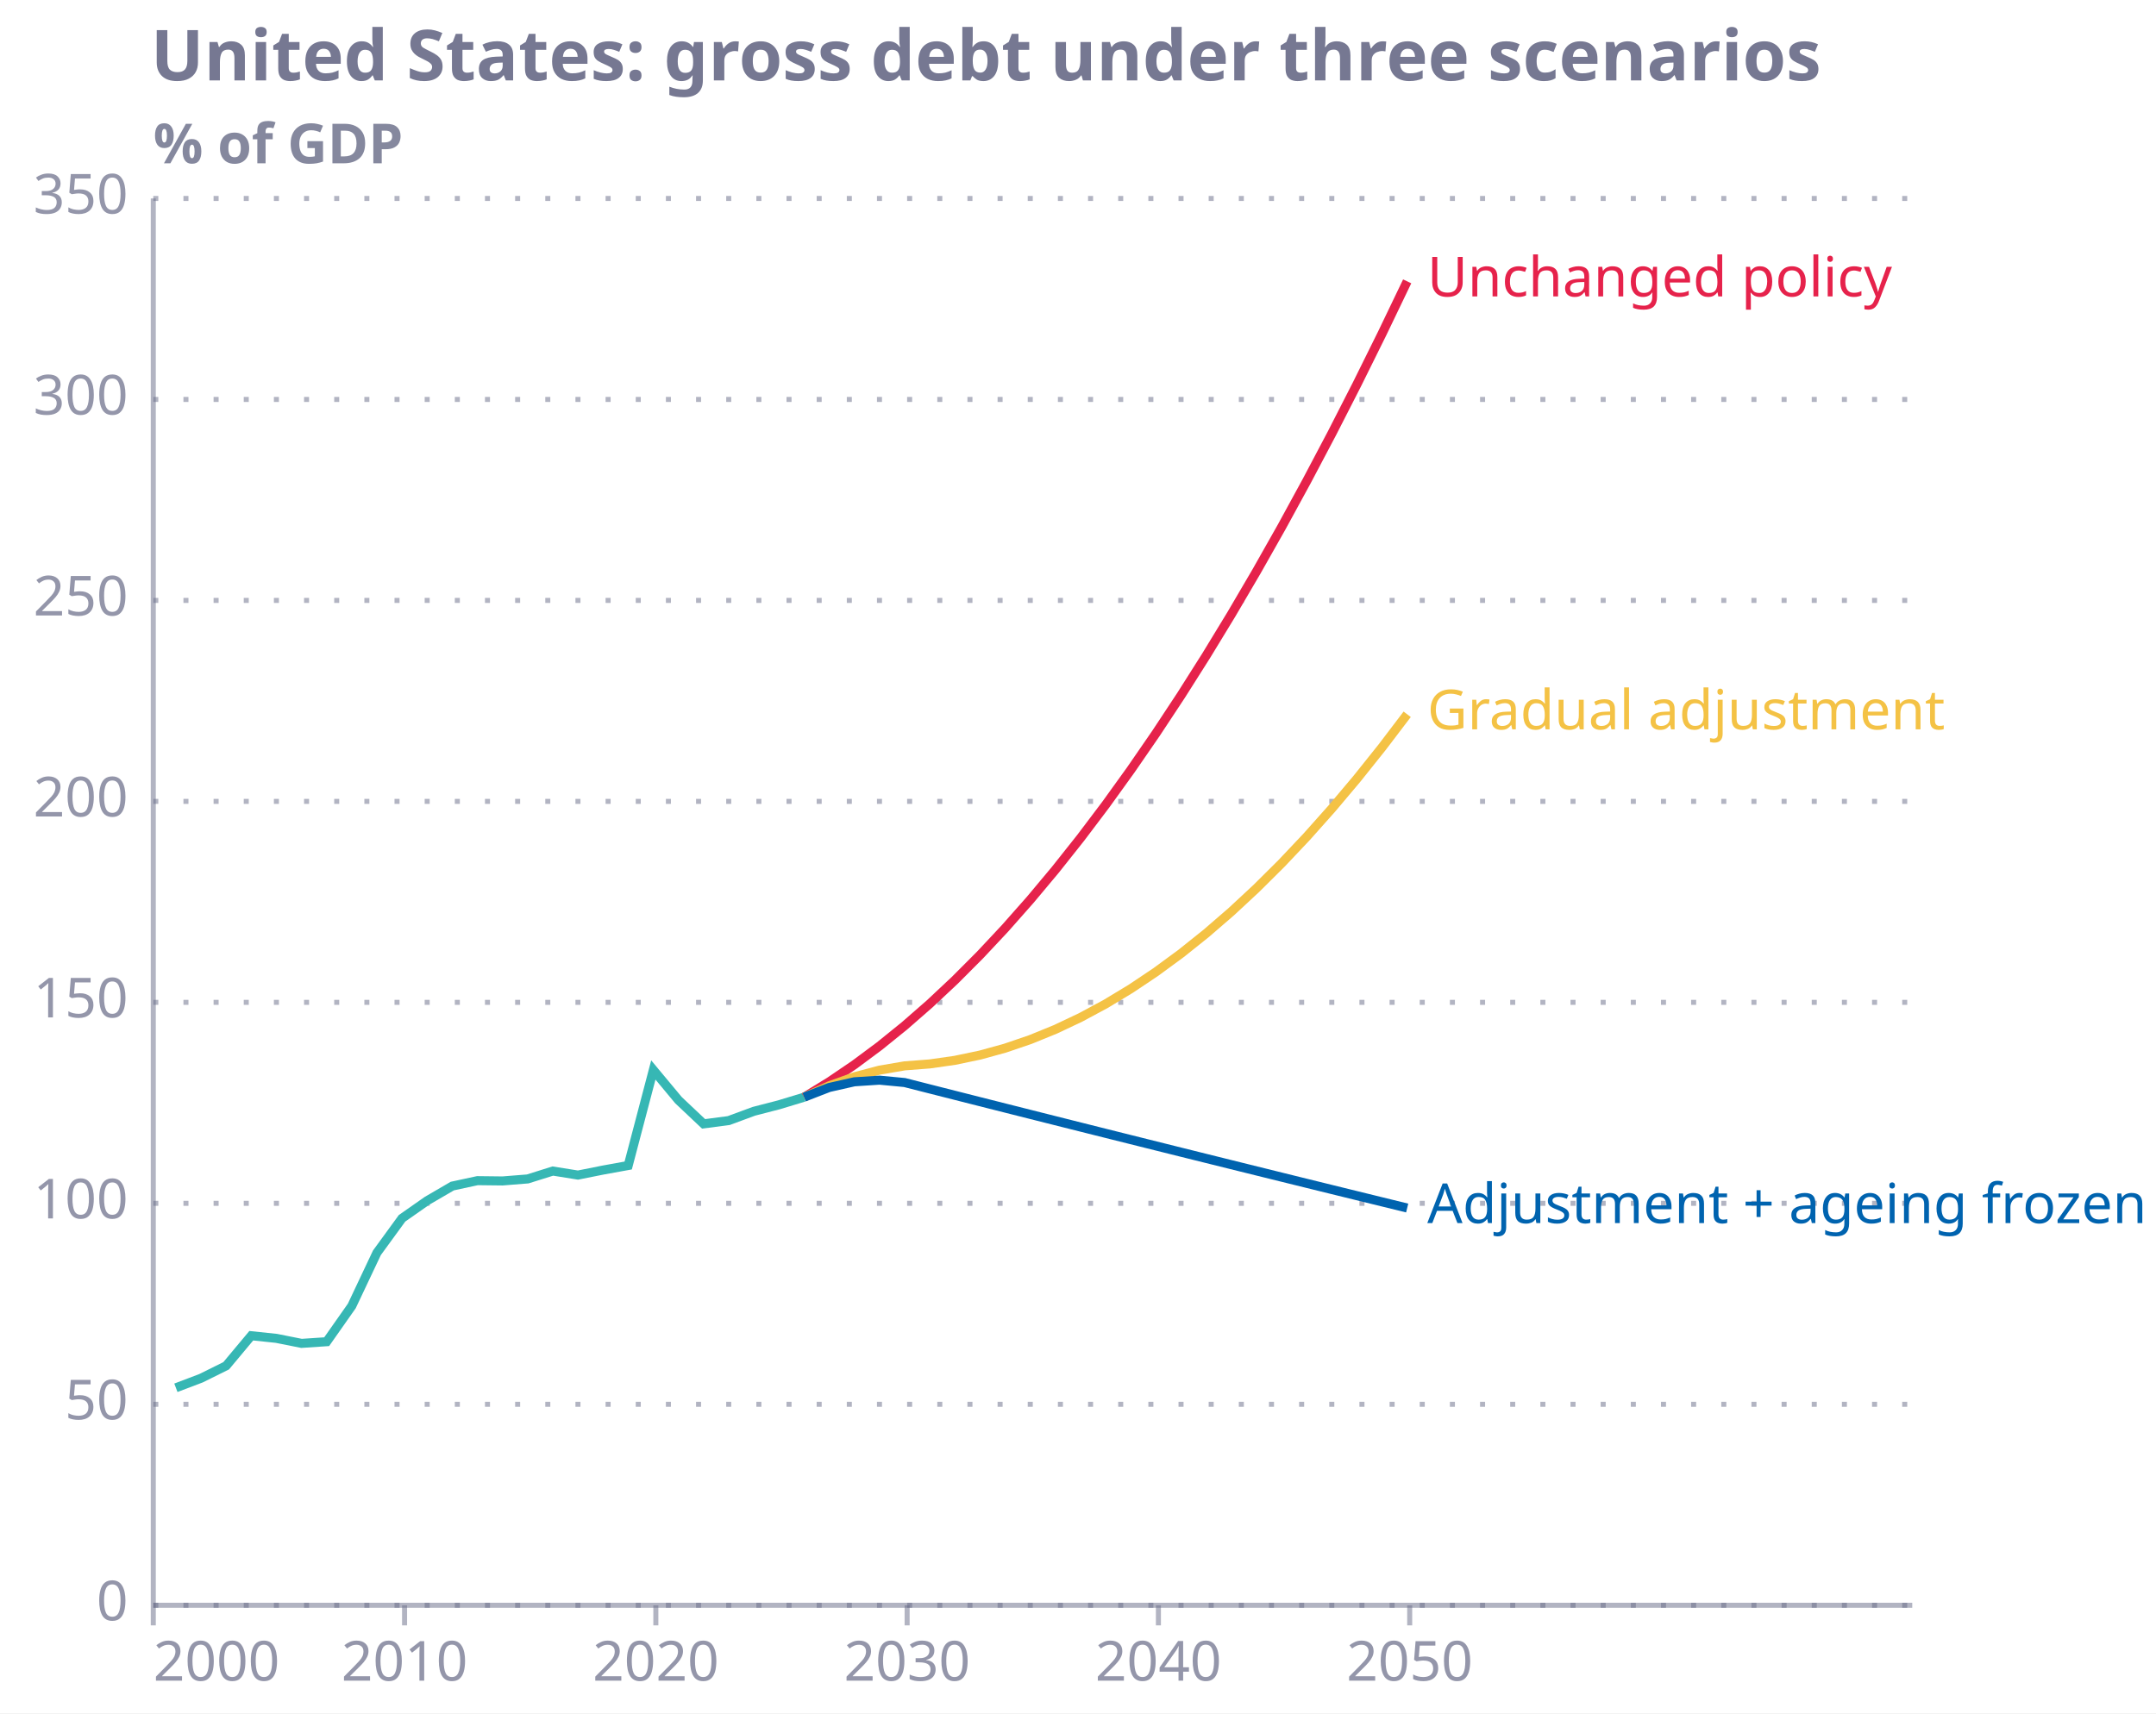
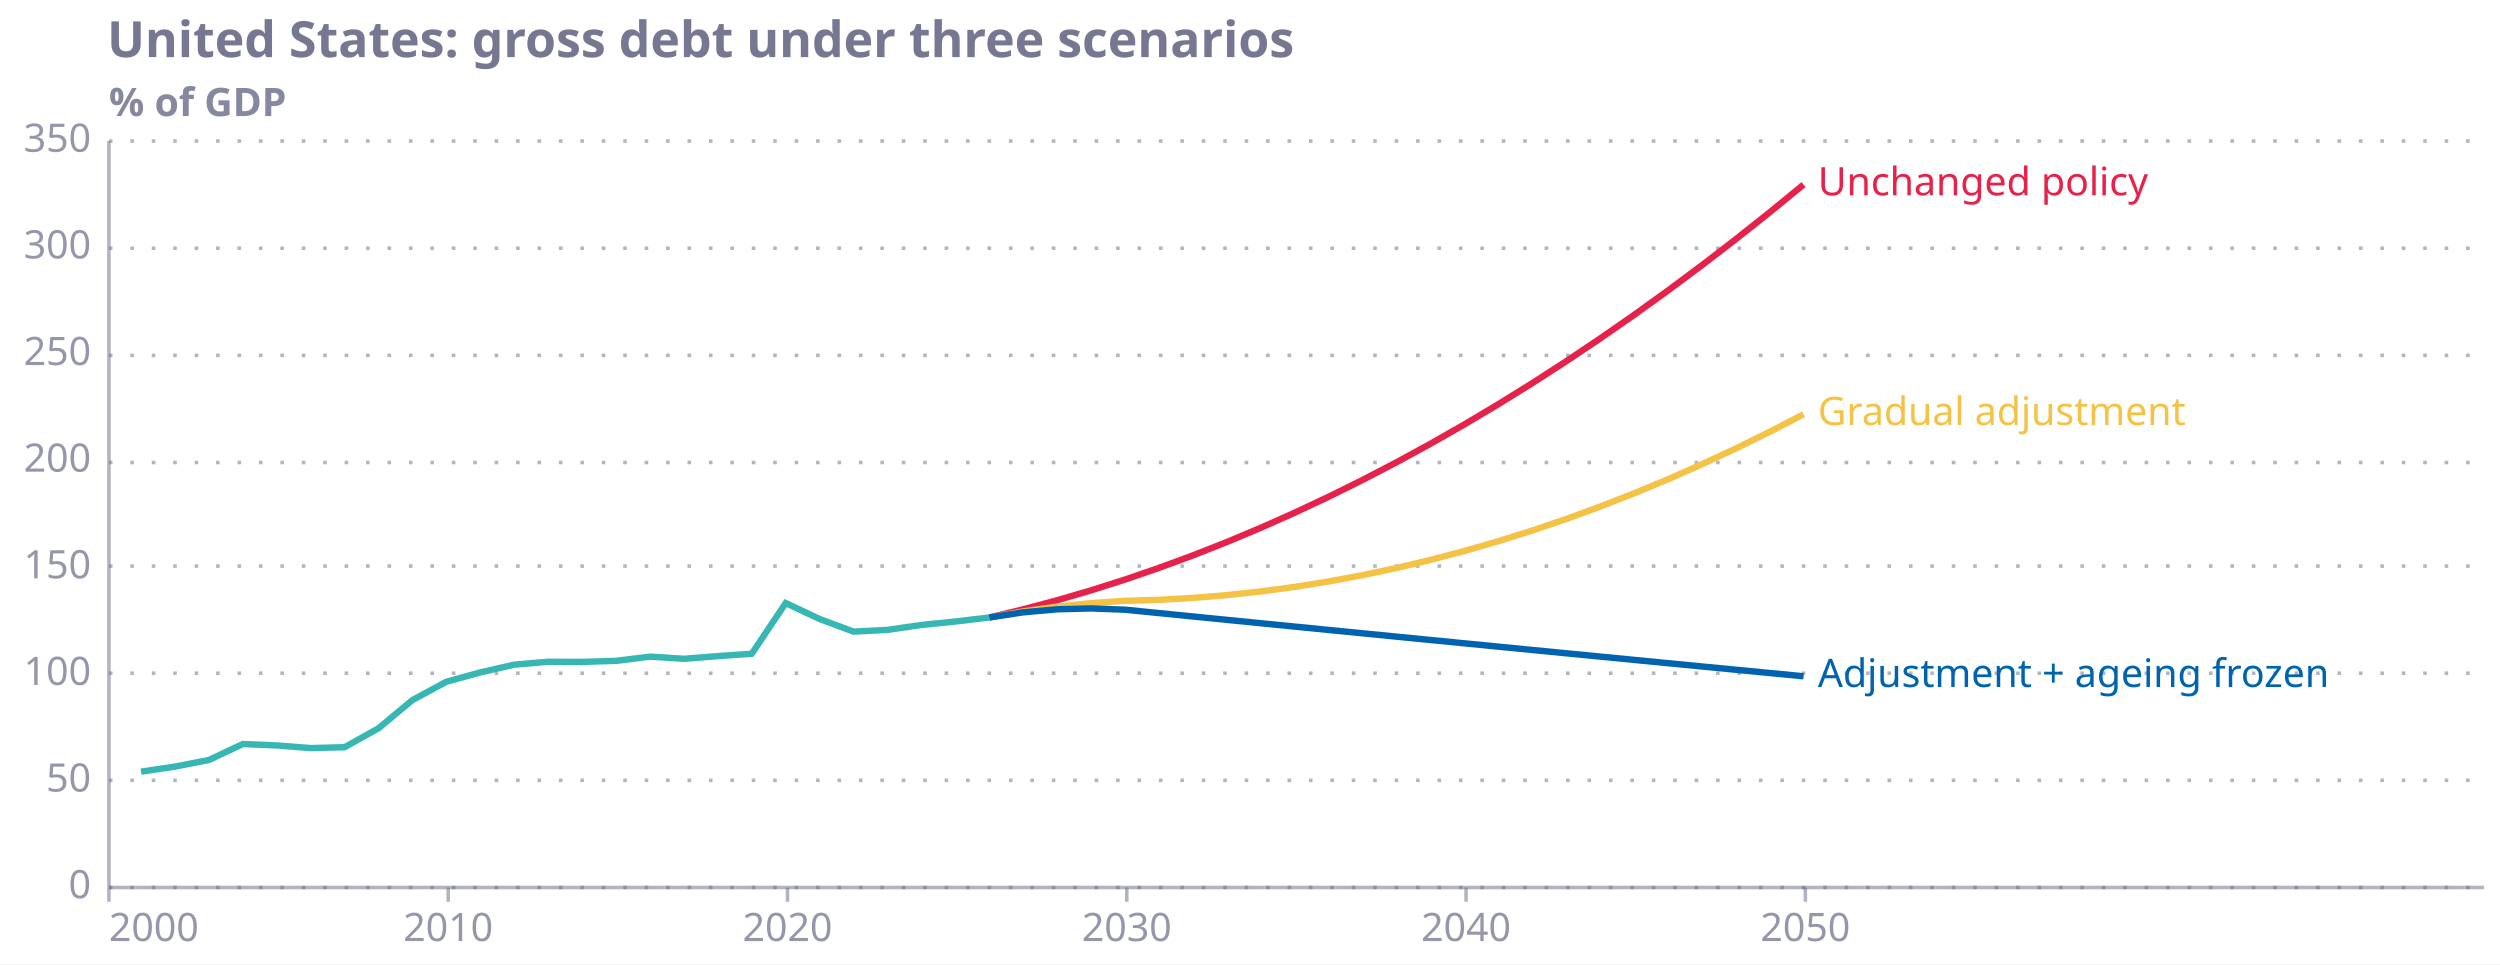
- <svg xmlns="http://www.w3.org/2000/svg" version="1.1" class="marks" width="429" height="341" viewBox="0 0 429 341">
-   <rect width="429" height="341" fill="white" />
+ <svg xmlns="http://www.w3.org/2000/svg" version="1.1" class="marks" width="700" height="270" viewBox="0 0 700 270">
+   <rect width="700" height="270" fill="white" />
  <g fill="none" stroke-miterlimit="10" transform="translate(30,39)">
    <g class="mark-group role-frame root" role="graphics-object" aria-roledescription="group mark container">
      <g transform="translate(0,0)">
-         <path class="background" aria-hidden="true" d="M0,0h350v280h-350Z" />
+         <path class="background" aria-hidden="true" d="M0,0h665v209h-665Z" />
        <g>
          <g class="mark-group role-axis" aria-hidden="true">
            <g transform="translate(0.5,0.5)">
              <path class="background" aria-hidden="true" d="M0,0h0v0h0Z" pointer-events="none" />
              <g>
                <g class="mark-rule role-axis-grid" pointer-events="none">
-                   <line transform="translate(0,280)" x2="350" y2="0" stroke="#676A86" stroke-opacity="0.5" stroke-width="1" stroke-dasharray="1,5" opacity="1" />
-                   <line transform="translate(0,240)" x2="350" y2="0" stroke="#676A86" stroke-opacity="0.5" stroke-width="1" stroke-dasharray="1,5" opacity="1" />
-                   <line transform="translate(0,200)" x2="350" y2="0" stroke="#676A86" stroke-opacity="0.5" stroke-width="1" stroke-dasharray="1,5" opacity="1" />
-                   <line transform="translate(0,160)" x2="350" y2="0" stroke="#676A86" stroke-opacity="0.5" stroke-width="1" stroke-dasharray="1,5" opacity="1" />
-                   <line transform="translate(0,120)" x2="350" y2="0" stroke="#676A86" stroke-opacity="0.5" stroke-width="1" stroke-dasharray="1,5" opacity="1" />
-                   <line transform="translate(0,80)" x2="350" y2="0" stroke="#676A86" stroke-opacity="0.5" stroke-width="1" stroke-dasharray="1,5" opacity="1" />
-                   <line transform="translate(0,40)" x2="350" y2="0" stroke="#676A86" stroke-opacity="0.5" stroke-width="1" stroke-dasharray="1,5" opacity="1" />
-                   <line transform="translate(0,0)" x2="350" y2="0" stroke="#676A86" stroke-opacity="0.5" stroke-width="1" stroke-dasharray="1,5" opacity="1" />
+                   <line transform="translate(0,209)" x2="665" y2="0" stroke="#676A86" stroke-opacity="0.5" stroke-width="1" stroke-dasharray="1,5" opacity="1" />
+                   <line transform="translate(0,179)" x2="665" y2="0" stroke="#676A86" stroke-opacity="0.5" stroke-width="1" stroke-dasharray="1,5" opacity="1" />
+                   <line transform="translate(0,149)" x2="665" y2="0" stroke="#676A86" stroke-opacity="0.5" stroke-width="1" stroke-dasharray="1,5" opacity="1" />
+                   <line transform="translate(0,119)" x2="665" y2="0" stroke="#676A86" stroke-opacity="0.5" stroke-width="1" stroke-dasharray="1,5" opacity="1" />
+                   <line transform="translate(0,90)" x2="665" y2="0" stroke="#676A86" stroke-opacity="0.5" stroke-width="1" stroke-dasharray="1,5" opacity="1" />
+                   <line transform="translate(0,60)" x2="665" y2="0" stroke="#676A86" stroke-opacity="0.5" stroke-width="1" stroke-dasharray="1,5" opacity="1" />
+                   <line transform="translate(0,30)" x2="665" y2="0" stroke="#676A86" stroke-opacity="0.5" stroke-width="1" stroke-dasharray="1,5" opacity="1" />
+                   <line transform="translate(0,0)" x2="665" y2="0" stroke="#676A86" stroke-opacity="0.5" stroke-width="1" stroke-dasharray="1,5" opacity="1" />
                </g>
              </g>
              <path class="foreground" aria-hidden="true" d="" pointer-events="none" display="none" />
            </g>
          </g>
          <g class="mark-group role-axis" role="graphics-symbol" aria-roledescription="axis" aria-label="X-axis for a linear scale with values from 2000 to 2070">
-             <g transform="translate(0.5,280.5)">
+             <g transform="translate(0.5,209.5)">
              <path class="background" aria-hidden="true" d="M0,0h0v0h0Z" pointer-events="none" />
              <g>
                <g class="mark-rule role-axis-tick" pointer-events="none">
                  <line transform="translate(0,0)" x2="0" y2="4" stroke="#676A86" stroke-opacity="0.5" stroke-width="1" opacity="1" />
-                   <line transform="translate(50,0)" x2="0" y2="4" stroke="#676A86" stroke-opacity="0.5" stroke-width="1" opacity="1" />
-                   <line transform="translate(100,0)" x2="0" y2="4" stroke="#676A86" stroke-opacity="0.5" stroke-width="1" opacity="1" />
-                   <line transform="translate(150,0)" x2="0" y2="4" stroke="#676A86" stroke-opacity="0.5" stroke-width="1" opacity="1" />
-                   <line transform="translate(200,0)" x2="0" y2="4" stroke="#676A86" stroke-opacity="0.5" stroke-width="1" opacity="1" />
-                   <line transform="translate(250,0)" x2="0" y2="4" stroke="#676A86" stroke-opacity="0.5" stroke-width="1" opacity="1" />
+                   <line transform="translate(95,0)" x2="0" y2="4" stroke="#676A86" stroke-opacity="0.5" stroke-width="1" opacity="1" />
+                   <line transform="translate(190,0)" x2="0" y2="4" stroke="#676A86" stroke-opacity="0.5" stroke-width="1" opacity="1" />
+                   <line transform="translate(285,0)" x2="0" y2="4" stroke="#676A86" stroke-opacity="0.5" stroke-width="1" opacity="1" />
+                   <line transform="translate(380,0)" x2="0" y2="4" stroke="#676A86" stroke-opacity="0.5" stroke-width="1" opacity="1" />
+                   <line transform="translate(475,0)" x2="0" y2="4" stroke="#676A86" stroke-opacity="0.5" stroke-width="1" opacity="1" />
                </g>
                <g class="mark-text role-axis-label" pointer-events="none">
                  <text text-anchor="start" transform="translate(0,15)" font-family="Circular Std" font-size="11px" fill="#676A86" fill-opacity="0.7" opacity="1">2000</text>
-                   <text text-anchor="middle" transform="translate(50,15)" font-family="Circular Std" font-size="11px" fill="#676A86" fill-opacity="0.7" opacity="1">2010</text>
-                   <text text-anchor="middle" transform="translate(100,15)" font-family="Circular Std" font-size="11px" fill="#676A86" fill-opacity="0.7" opacity="1">2020</text>
-                   <text text-anchor="middle" transform="translate(150,15)" font-family="Circular Std" font-size="11px" fill="#676A86" fill-opacity="0.7" opacity="1">2030</text>
-                   <text text-anchor="middle" transform="translate(200,15)" font-family="Circular Std" font-size="11px" fill="#676A86" fill-opacity="0.7" opacity="1">2040</text>
-                   <text text-anchor="middle" transform="translate(250,15)" font-family="Circular Std" font-size="11px" fill="#676A86" fill-opacity="0.7" opacity="1">2050</text>
+                   <text text-anchor="middle" transform="translate(95,15)" font-family="Circular Std" font-size="11px" fill="#676A86" fill-opacity="0.7" opacity="1">2010</text>
+                   <text text-anchor="middle" transform="translate(190,15)" font-family="Circular Std" font-size="11px" fill="#676A86" fill-opacity="0.7" opacity="1">2020</text>
+                   <text text-anchor="middle" transform="translate(285,15)" font-family="Circular Std" font-size="11px" fill="#676A86" fill-opacity="0.7" opacity="1">2030</text>
+                   <text text-anchor="middle" transform="translate(380,15)" font-family="Circular Std" font-size="11px" fill="#676A86" fill-opacity="0.7" opacity="1">2040</text>
+                   <text text-anchor="middle" transform="translate(475,15)" font-family="Circular Std" font-size="11px" fill="#676A86" fill-opacity="0.7" opacity="1">2050</text>
                </g>
                <g class="mark-rule role-axis-domain" pointer-events="none">
-                   <line transform="translate(0,0)" x2="350" y2="0" stroke="#676A86" stroke-opacity="0.5" stroke-width="1" opacity="1" />
+                   <line transform="translate(0,0)" x2="665" y2="0" stroke="#676A86" stroke-opacity="0.5" stroke-width="1" opacity="1" />
                </g>
              </g>
              <path class="foreground" aria-hidden="true" d="" pointer-events="none" display="none" />
            </g>
          </g>
          <g class="mark-group role-axis" role="graphics-symbol" aria-roledescription="axis" aria-label="Y-axis titled '% of GDP' for a linear scale with values from 0 to 350">
            <g transform="translate(0.5,0.5)">
              <path class="background" aria-hidden="true" d="M0,0h0v0h0Z" pointer-events="none" />
              <g>
                <g class="mark-text role-axis-label" pointer-events="none">
-                   <text text-anchor="end" transform="translate(-5,283)" font-family="Circular Std" font-size="11px" fill="#676A86" fill-opacity="0.7" opacity="1">0</text>
-                   <text text-anchor="end" transform="translate(-5,243)" font-family="Circular Std" font-size="11px" fill="#676A86" fill-opacity="0.7" opacity="1">50</text>
-                   <text text-anchor="end" transform="translate(-5,203)" font-family="Circular Std" font-size="11px" fill="#676A86" fill-opacity="0.7" opacity="1">100</text>
-                   <text text-anchor="end" transform="translate(-5,163)" font-family="Circular Std" font-size="11px" fill="#676A86" fill-opacity="0.7" opacity="1">150</text>
-                   <text text-anchor="end" transform="translate(-5,123)" font-family="Circular Std" font-size="11px" fill="#676A86" fill-opacity="0.7" opacity="1">200</text>
-                   <text text-anchor="end" transform="translate(-5,83)" font-family="Circular Std" font-size="11px" fill="#676A86" fill-opacity="0.7" opacity="1">250</text>
-                   <text text-anchor="end" transform="translate(-5,43)" font-family="Circular Std" font-size="11px" fill="#676A86" fill-opacity="0.7" opacity="1">300</text>
+                   <text text-anchor="end" transform="translate(-5,212)" font-family="Circular Std" font-size="11px" fill="#676A86" fill-opacity="0.7" opacity="1">0</text>
+                   <text text-anchor="end" transform="translate(-5,182.1429)" font-family="Circular Std" font-size="11px" fill="#676A86" fill-opacity="0.7" opacity="1">50</text>
+                   <text text-anchor="end" transform="translate(-5,152.2857)" font-family="Circular Std" font-size="11px" fill="#676A86" fill-opacity="0.7" opacity="1">100</text>
+                   <text text-anchor="end" transform="translate(-5,122.4286)" font-family="Circular Std" font-size="11px" fill="#676A86" fill-opacity="0.7" opacity="1">150</text>
+                   <text text-anchor="end" transform="translate(-5,92.57143)" font-family="Circular Std" font-size="11px" fill="#676A86" fill-opacity="0.7" opacity="1">200</text>
+                   <text text-anchor="end" transform="translate(-5,62.71429)" font-family="Circular Std" font-size="11px" fill="#676A86" fill-opacity="0.7" opacity="1">250</text>
+                   <text text-anchor="end" transform="translate(-5,32.85714)" font-family="Circular Std" font-size="11px" fill="#676A86" fill-opacity="0.7" opacity="1">300</text>
                  <text text-anchor="end" transform="translate(-5,3)" font-family="Circular Std" font-size="11px" fill="#676A86" fill-opacity="0.7" opacity="1">350</text>
                </g>
                <g class="mark-rule role-axis-domain" pointer-events="none">
-                   <line transform="translate(0,280)" x2="0" y2="-280" stroke="#676A86" stroke-opacity="0.5" stroke-width="1" opacity="1" />
+                   <line transform="translate(0,209)" x2="0" y2="-209" stroke="#676A86" stroke-opacity="0.5" stroke-width="1" opacity="1" />
                </g>
                <g class="mark-text role-axis-title" pointer-events="none">
                  <text text-anchor="start" transform="translate(0,-7)" font-family="Circular Std" font-size="11px" font-weight="bold" fill="#676A86" fill-opacity="0.8" opacity="1">% of GDP</text>
                </g>
              </g>
              <path class="foreground" aria-hidden="true" d="" pointer-events="none" display="none" />
            </g>
          </g>
          <g class="mark-group role-scope layer_0_pathgroup" role="graphics-object" aria-roledescription="group mark container">
            <g transform="translate(0,0)">
-               <path class="background" aria-hidden="true" d="M0,0h350v280h-350Z" />
+               <path class="background" aria-hidden="true" d="M0,0h665v209h-665Z" />
              <g>
                <g class="mark-line role-mark layer_0_marks" role="graphics-object" aria-roledescription="line mark container">
-                   <path aria-label="year: 2000; % of GDP: null; series: Outturn" role="graphics-symbol" aria-roledescription="line mark" d="M5,237.212L10,235.313L15,232.835L20,226.85L25,227.378L30,228.375L35,228.042L40,220.925L45,210.343L50,203.479L55,199.978L60,197.066L65,195.988L70,196.046L75,195.646L80,194.076L85,194.878L90,193.878L95,192.972L100,173.958L105,179.962L110,184.684L115,184.03L120,182.184L125,180.891L130,179.375" stroke="#36B7B4" stroke-width="1.8" />
+                   <path aria-label="year: 2000; % of GDP: null; series: Outturn" role="graphics-symbol" aria-roledescription="line mark" d="M9.5,177.062L19,175.644L28.5,173.795L38,169.327L47.5,169.722L57,170.466L66.5,170.217L76,164.905L85.5,157.006L95,151.883L104.5,149.27L114,147.096L123.5,146.291L133,146.335L142.5,146.036L152,144.864L161.5,145.462L171,144.716L180.5,144.04L190,129.848L199.5,134.328L209,137.853L218.5,137.365L228,135.987L237.5,135.022L247,133.891" stroke="#36B7B4" stroke-width="1.8" />
                </g>
              </g>
              <path class="foreground" aria-hidden="true" d="" display="none" />
            </g>
            <g transform="translate(0,0)">
-               <path class="background" aria-hidden="true" d="M0,0h350v280h-350Z" />
+               <path class="background" aria-hidden="true" d="M0,0h665v209h-665Z" />
              <g>
                <g class="mark-line role-mark layer_0_marks" role="graphics-object" aria-roledescription="line mark container">
-                   <path aria-label="year: 2026; % of GDP: 125.781; series: Unchanged policy" role="graphics-symbol" aria-roledescription="line mark" d="M130,179.375L135,176.309L140,172.917L145,169.199L150,165.156L155,160.788L160,156.097L165,151.082L170,145.744L175,140.085L180,134.104L185,127.803L190,121.182L195,114.241L200,106.982L205,99.404L210,91.509L215,83.297L220,74.769L225,65.926L230,56.767L235,47.295L240,37.508L245,27.409L250,16.997" stroke="#E6224B" stroke-width="1.8" />
+                   <path aria-label="year: 2026; % of GDP: 125.781; series: Unchanged policy" role="graphics-symbol" aria-roledescription="line mark" d="M247,133.891L256.5,131.602L266,129.07L275.5,126.295L285,123.277L294.5,120.017L304,116.515L313.5,112.772L323,108.788L332.5,104.563L342,100.099L351.5,95.396L361,90.453L370.5,85.273L380,79.854L389.5,74.198L399,68.305L408.5,62.175L418,55.81L427.5,49.209L437,42.373L446.5,35.302L456,27.997L465.5,20.459L475,12.687" stroke="#E6224B" stroke-width="1.8" />
                </g>
              </g>
              <path class="foreground" aria-hidden="true" d="" display="none" />
            </g>
            <g transform="translate(0,0)">
-               <path class="background" aria-hidden="true" d="M0,0h350v280h-350Z" />
+               <path class="background" aria-hidden="true" d="M0,0h665v209h-665Z" />
              <g>
                <g class="mark-line role-mark layer_0_marks" role="graphics-object" aria-roledescription="line mark container">
-                   <path aria-label="year: 2026; % of GDP: 125.781; series: Gradual adjustment" role="graphics-symbol" aria-roledescription="line mark" d="M130,179.375L135,177.109L140,175.316L145,173.993L150,173.14L155,172.756L160,172.041L165,170.994L170,169.617L175,167.91L180,165.873L185,163.508L190,160.816L195,157.796L200,154.449L205,150.777L210,146.779L215,142.457L220,137.81L225,132.841L230,127.549L235,121.934L240,115.999L245,109.742L250,103.166" stroke="#F4C245" stroke-width="1.8" />
+                   <path aria-label="year: 2026; % of GDP: 125.781; series: Gradual adjustment" role="graphics-symbol" aria-roledescription="line mark" d="M247,133.891L256.5,132.2L266,130.861L275.5,129.873L285,129.237L294.5,128.95L304,128.416L313.5,127.635L323,126.607L332.5,125.332L342,123.813L351.5,122.047L361,120.037L370.5,117.783L380,115.285L389.5,112.544L399,109.56L408.5,106.334L418,102.866L427.5,99.156L437,95.206L446.5,91.015L456,86.585L465.5,81.915L475,77.006" stroke="#F4C245" stroke-width="1.8" />
                </g>
              </g>
              <path class="foreground" aria-hidden="true" d="" display="none" />
            </g>
            <g transform="translate(0,0)">
-               <path class="background" aria-hidden="true" d="M0,0h350v280h-350Z" />
+               <path class="background" aria-hidden="true" d="M0,0h665v209h-665Z" />
              <g>
                <g class="mark-line role-mark layer_0_marks" role="graphics-object" aria-roledescription="line mark container">
-                   <path aria-label="year: 2026; % of GDP: 125.781; series: Adjustment + ageing frozen" role="graphics-symbol" aria-roledescription="line mark" d="M130,179.375L135,177.442L140,176.313L145,175.986L150,176.459L155,177.732L160,179.002L165,180.27L170,181.535L175,182.797L180,184.057L185,185.315L190,186.57L195,187.822L200,189.072L205,190.32L210,191.565L215,192.807L220,194.047L225,195.285L230,196.52L235,197.752L240,198.982L245,200.21L250,201.435" stroke="#0063AF" stroke-width="1.8" />
+                   <path aria-label="year: 2026; % of GDP: 125.781; series: Adjustment + ageing frozen" role="graphics-symbol" aria-roledescription="line mark" d="M247,133.891L256.5,132.448L266,131.605L275.5,131.361L285,131.714L294.5,132.664L304,133.612L313.5,134.559L323,135.503L332.5,136.445L342,137.386L351.5,138.324L361,139.261L370.5,140.196L380,141.129L389.5,142.06L399,142.989L408.5,143.917L418,144.842L427.5,145.766L437,146.688L446.5,147.608L456,148.526L465.5,149.442L475,150.357" stroke="#0063AF" stroke-width="1.8" />
                </g>
              </g>
              <path class="foreground" aria-hidden="true" d="" display="none" />
            </g>
          </g>
          <g class="mark-text role-mark layer_1_marks" role="graphics-object" aria-roledescription="text mark container">
-             <text aria-label="year: 2050; ylab: 98.2060883976; series: Adjustment + ageing frozen" role="graphics-symbol" aria-roledescription="text mark" text-anchor="start" transform="translate(254,204.4351)" font-family="Circular Std" font-size="11px" fill="#0063AF">Adjustment + ageing frozen</text>
-             <text aria-label="year: 2050; ylab: 221.042724083; series: Gradual adjustment" role="graphics-symbol" aria-roledescription="text mark" text-anchor="start" transform="translate(254,106.1658)" font-family="Circular Std" font-size="11px" fill="#F4C245">Gradual adjustment</text>
-             <text aria-label="year: 2050; ylab: 328.753645276; series: Unchanged policy" role="graphics-symbol" aria-roledescription="text mark" text-anchor="start" transform="translate(254,19.99708)" font-family="Circular Std" font-size="11px" fill="#E6224B">Unchanged policy</text>
+             <text aria-label="year: 2050; ylab: 98.2060883976; series: Adjustment + ageing frozen" role="graphics-symbol" aria-roledescription="text mark" text-anchor="start" transform="translate(479,153.3569)" font-family="Circular Std" font-size="11px" fill="#0063AF">Adjustment + ageing frozen</text>
+             <text aria-label="year: 2050; ylab: 221.042724083; series: Gradual adjustment" role="graphics-symbol" aria-roledescription="text mark" text-anchor="start" transform="translate(479,80.00592)" font-family="Circular Std" font-size="11px" fill="#F4C245">Gradual adjustment</text>
+             <text aria-label="year: 2050; ylab: 328.753645276; series: Unchanged policy" role="graphics-symbol" aria-roledescription="text mark" text-anchor="start" transform="translate(479,15.68711)" font-family="Circular Std" font-size="11px" fill="#E6224B">Unchanged policy</text>
          </g>
          <g class="mark-group role-title">
            <g transform="translate(0,-34)">
              <path class="background" aria-hidden="true" d="M0,0h0v0h0Z" pointer-events="none" />
              <g>
                <g class="mark-text role-title-text" role="graphics-symbol" aria-roledescription="title" aria-label="Title text 'United States: gross debt under three scenarios'" pointer-events="none">
                  <text text-anchor="start" transform="translate(0,11)" font-family="Circular Std" font-size="14px" font-weight="bold" fill="#676A86E6" opacity="1">United States: gross debt under three scenarios</text>
                </g>
              </g>
              <path class="foreground" aria-hidden="true" d="" pointer-events="none" display="none" />
            </g>
          </g>
        </g>
        <path class="foreground" aria-hidden="true" d="" display="none" />
      </g>
    </g>
  </g>
</svg>
